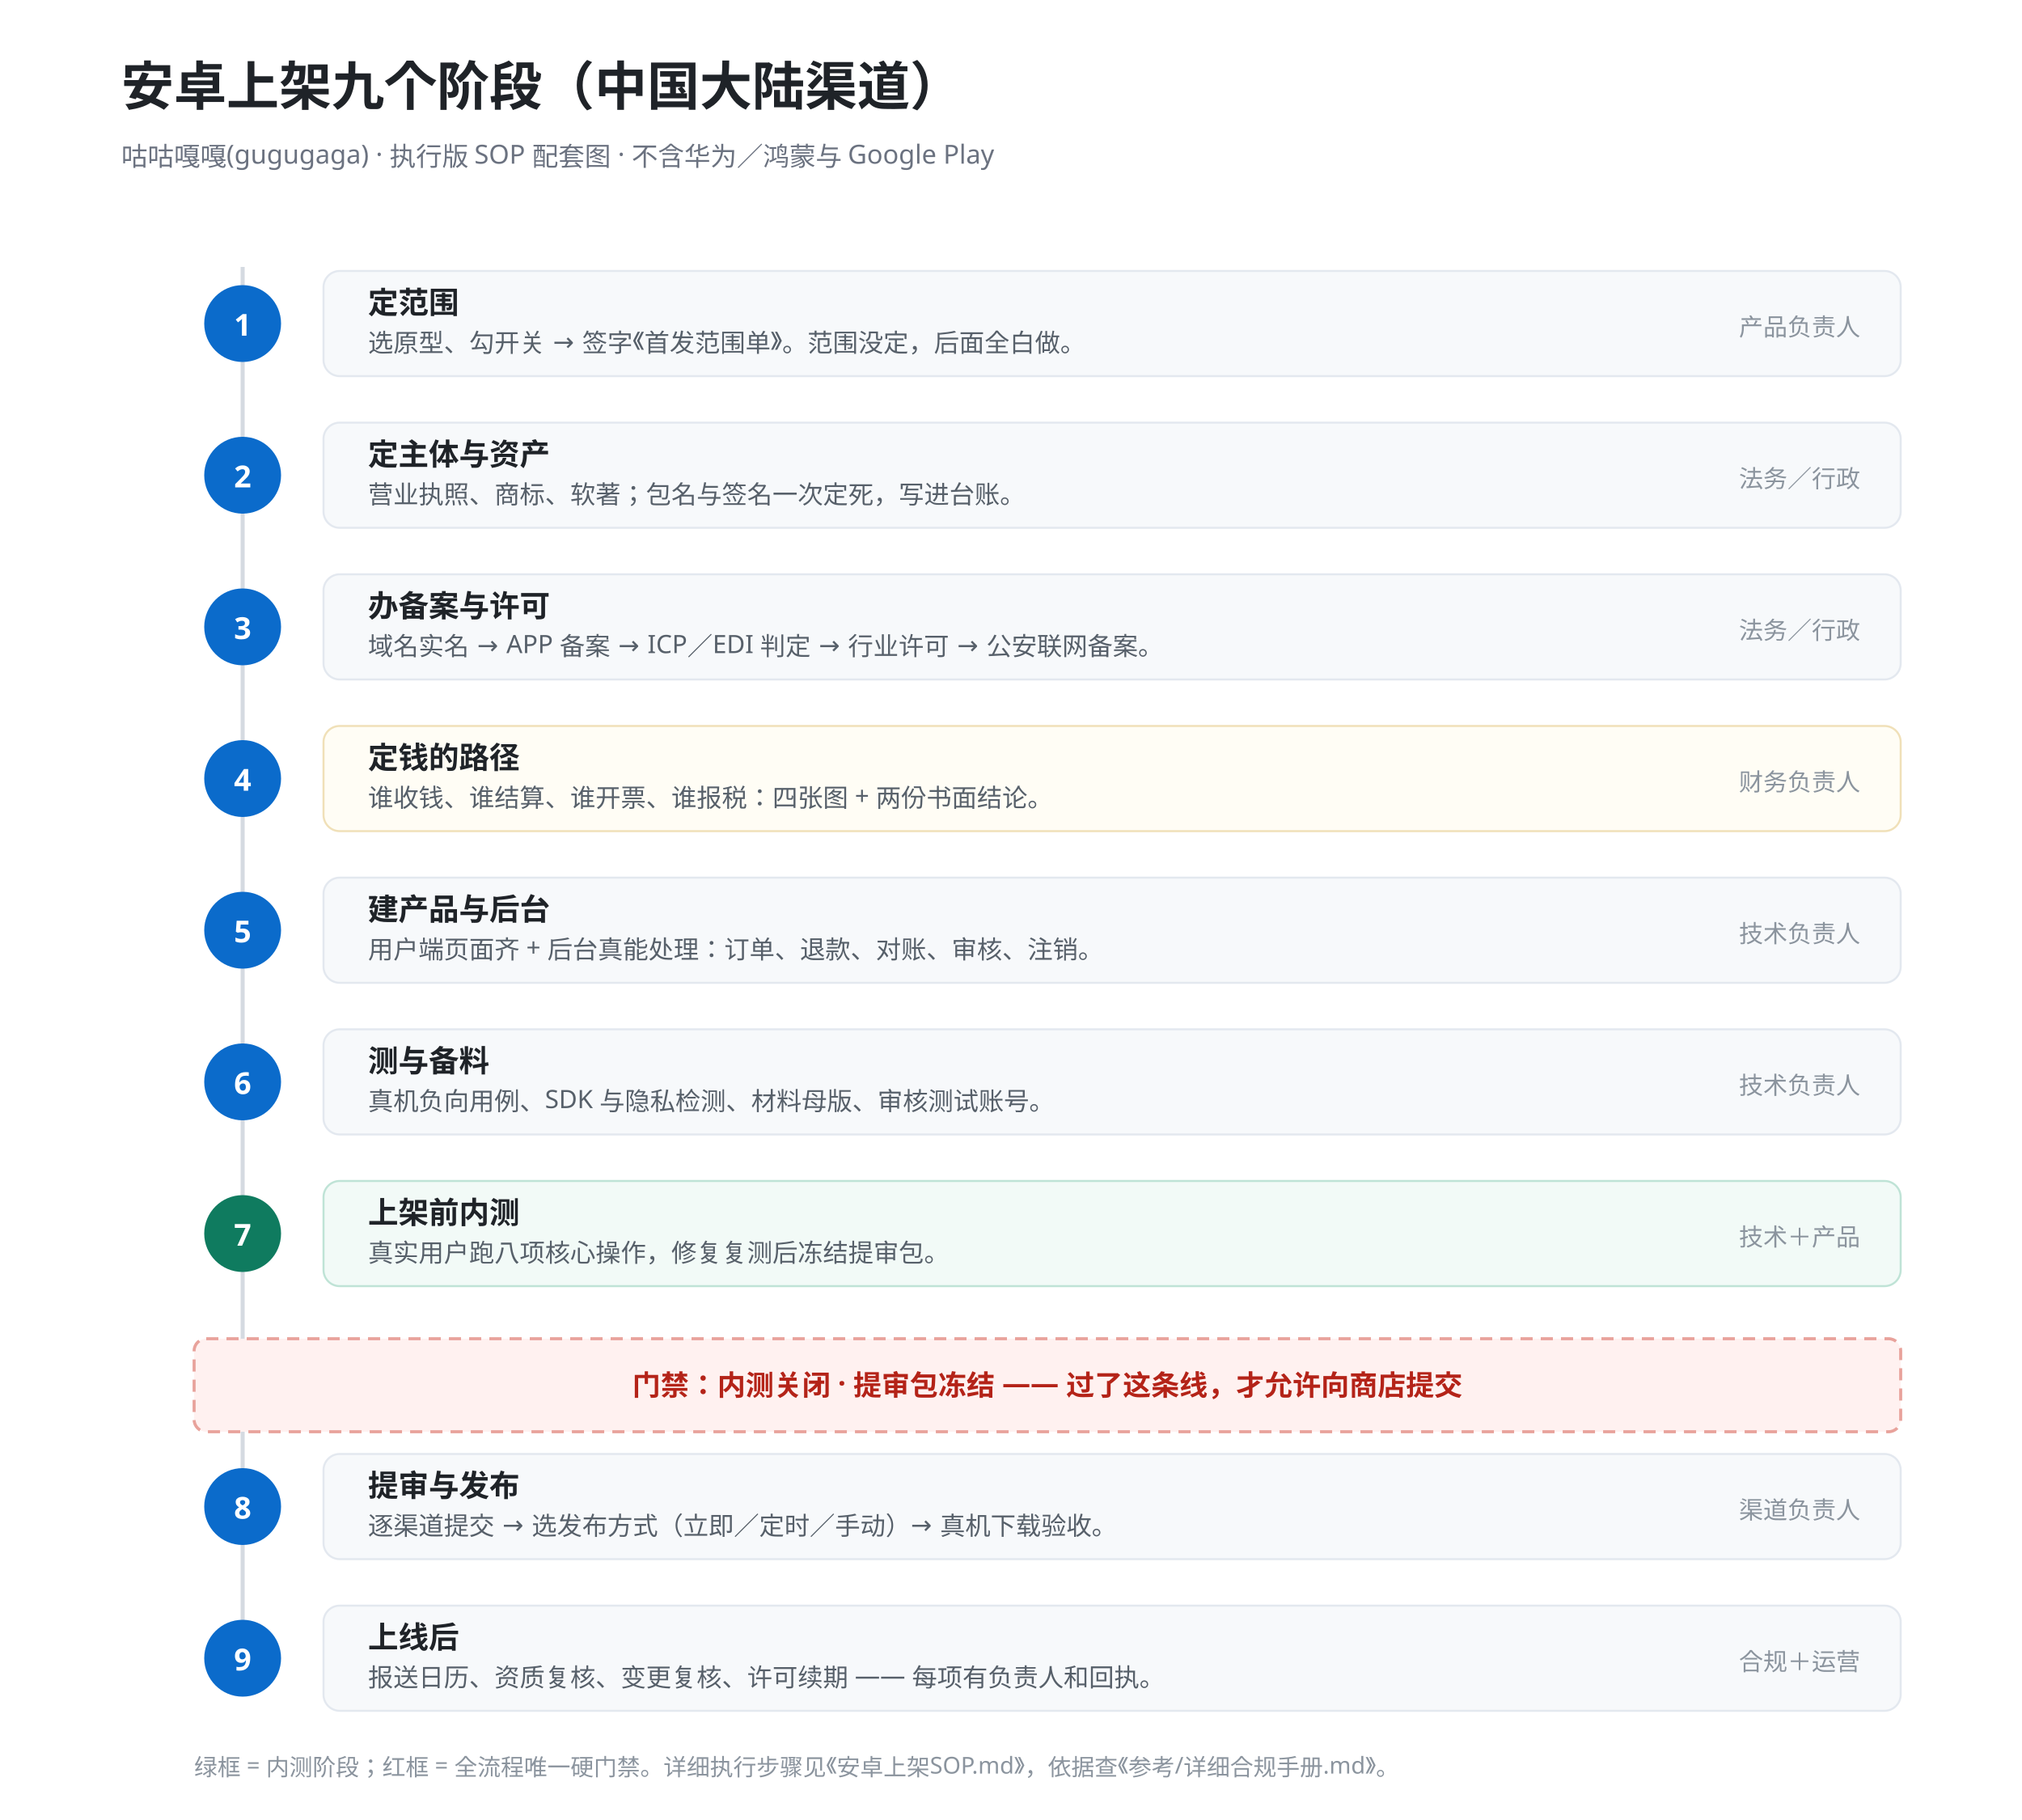
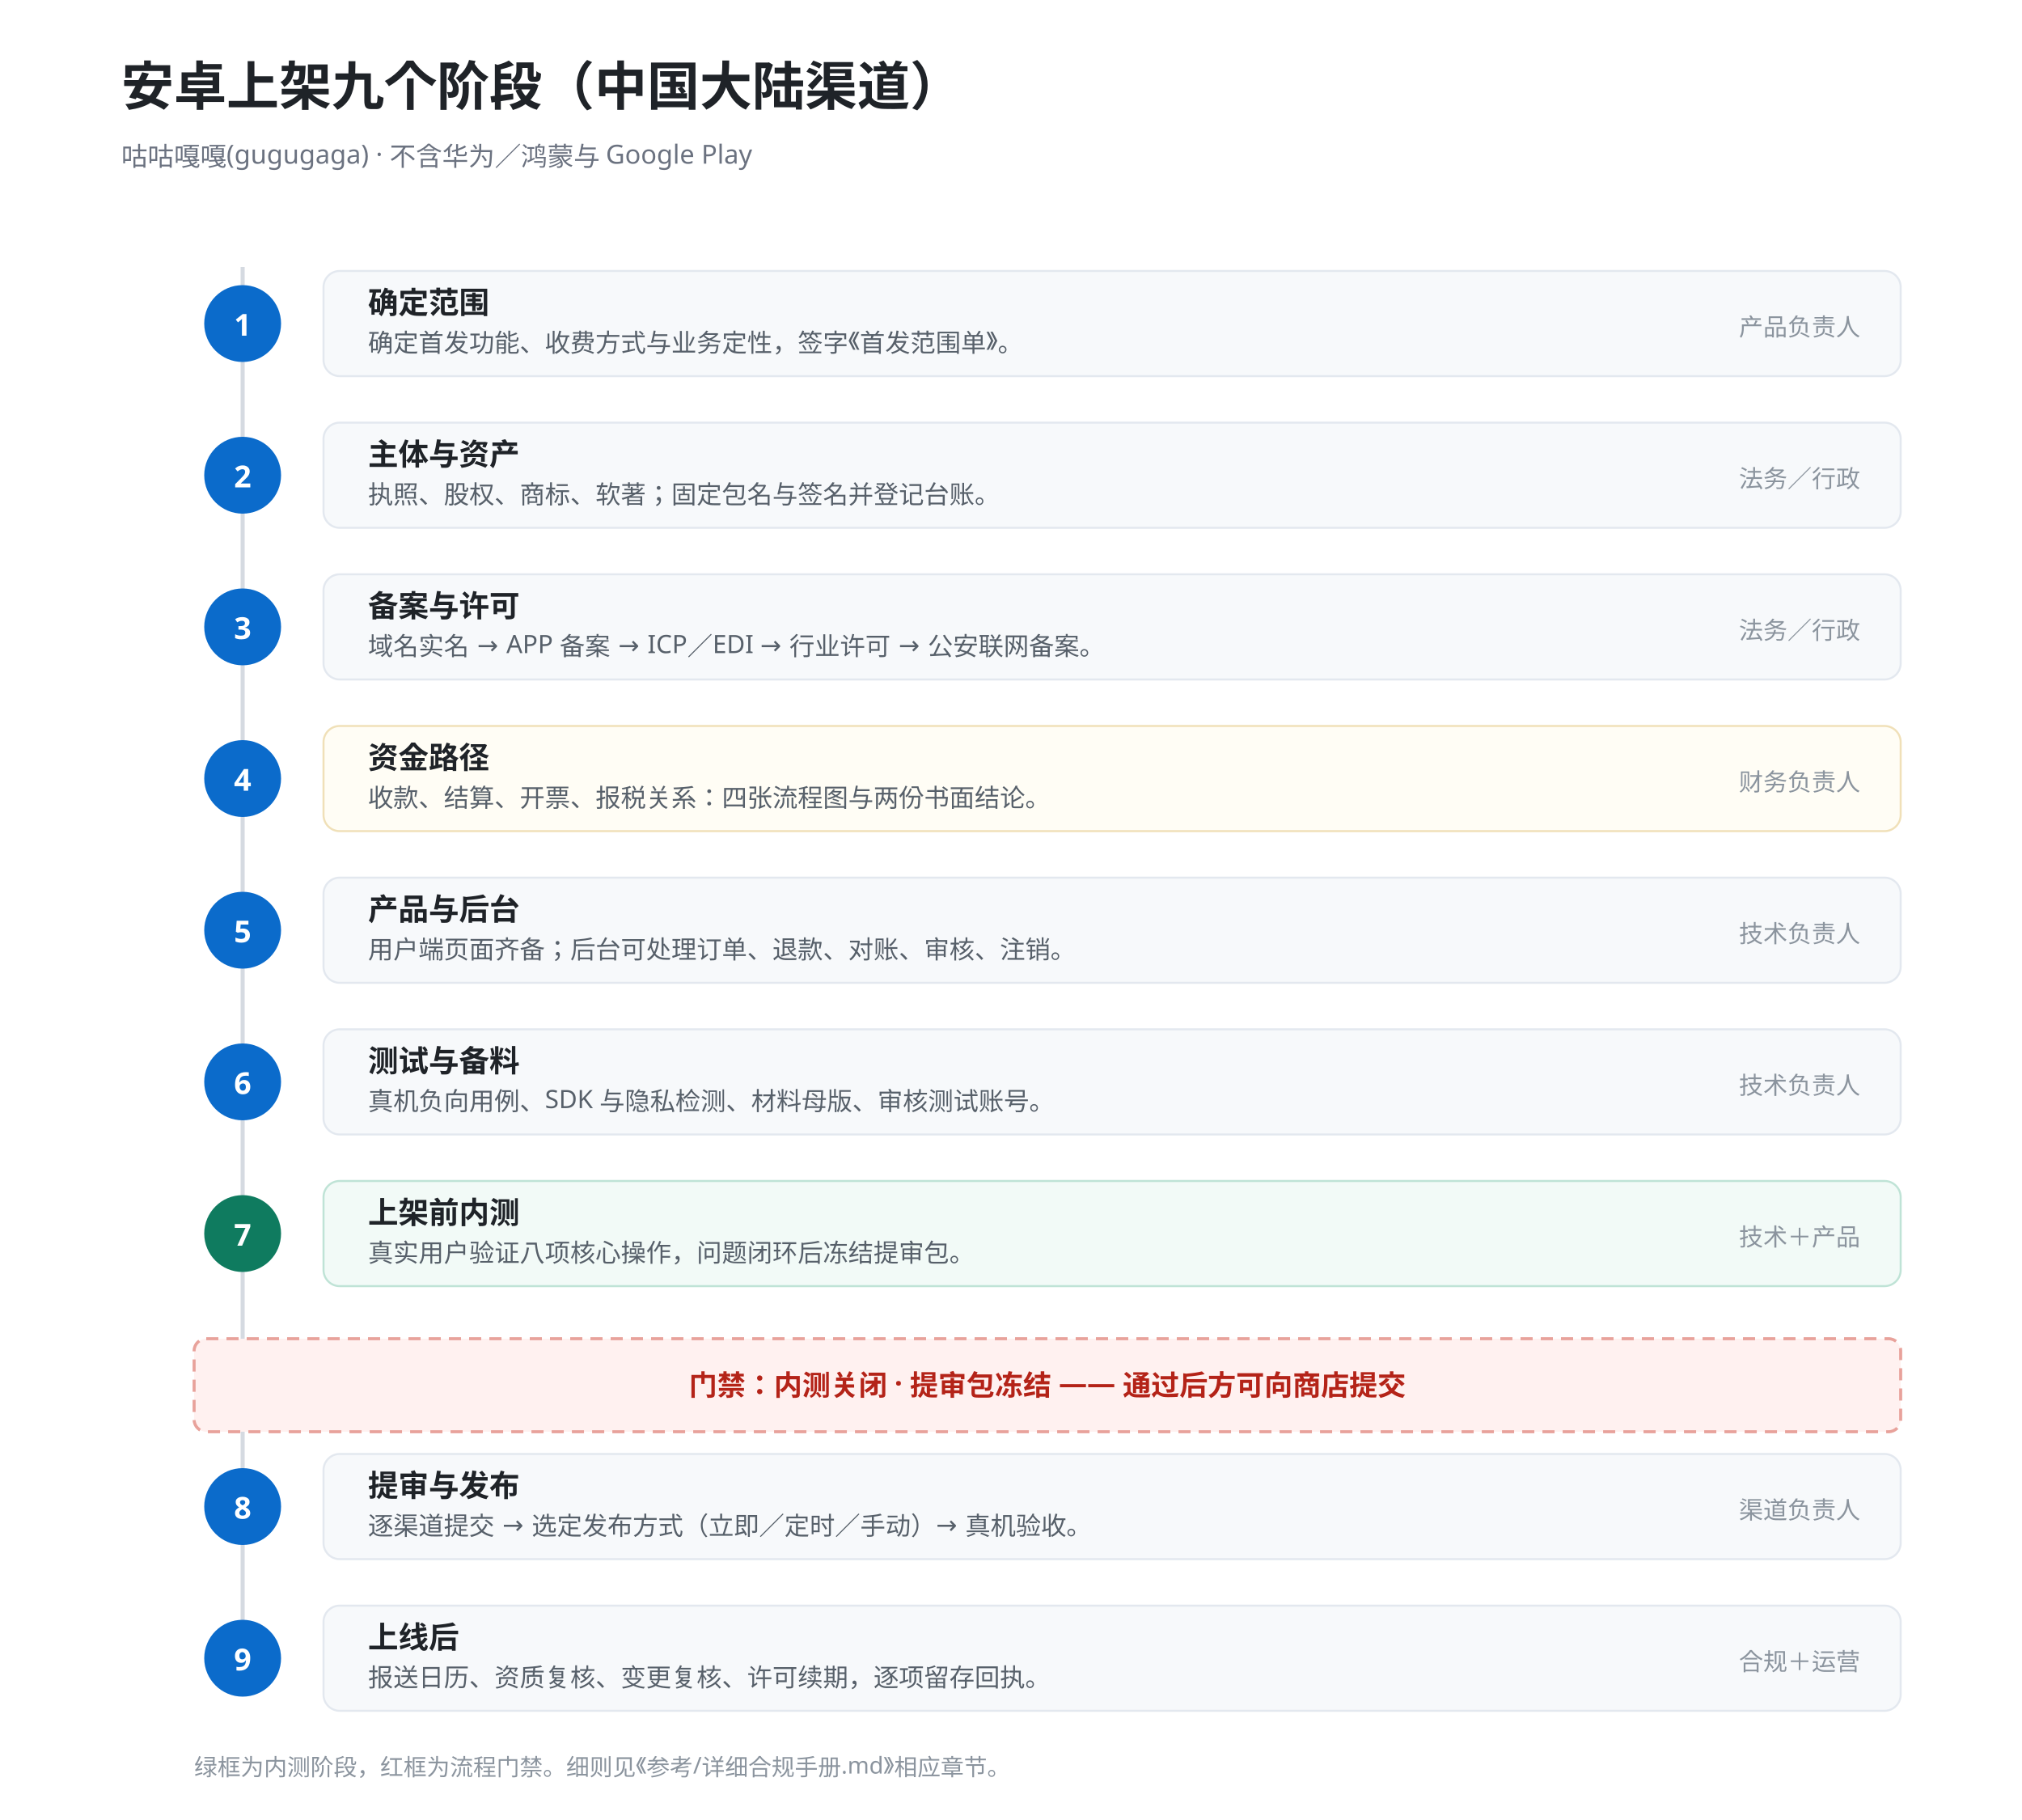
<svg xmlns="http://www.w3.org/2000/svg" width="1000" height="900" viewBox="0 0 1000 900" font-family="Microsoft YaHei, PingFang SC, Noto Sans SC, sans-serif">
  <rect x="0" y="0" width="1000" height="900" fill="#ffffff" />
  <text x="60" y="52" font-size="26" font-weight="700" fill="#1f2328">安卓上架九个阶段（中国大陆渠道）</text>
-   <text x="60" y="82" font-size="13" fill="#6b7280">咕咕嘎嘎(gugugaga) · 执行版 SOP 配套图 · 不含华为／鸿蒙与 Google Play</text>
+   <text x="60" y="82" font-size="13" fill="#6b7280">咕咕嘎嘎(gugugaga) · 不含华为／鸿蒙与 Google Play</text>
  <line x1="120" y1="132" x2="120" y2="838" stroke="#d5dae1" stroke-width="2" />
  <circle cx="120" cy="160" r="19" fill="#0b6bcb" />
  <text x="120" y="166" font-size="15" font-weight="700" fill="#ffffff" text-anchor="middle">1</text>
  <rect x="160" y="134" width="780" height="52" rx="8" fill="#f7f9fb" stroke="#e3e8ef" />
-   <text x="182" y="155" font-size="15" font-weight="700" fill="#1f2328">定范围</text>
-   <text x="182" y="174" font-size="12.5" fill="#57606a">选原型、勾开关 → 签字《首发范围单》。范围没定，后面全白做。</text>
+   <text x="182" y="155" font-size="15" font-weight="700" fill="#1f2328">确定范围</text>
+   <text x="182" y="174" font-size="12.5" fill="#57606a">确定首发功能、收费方式与业务定性，签字《首发范围单》。</text>
  <text x="920" y="166" font-size="12" fill="#8b949e" text-anchor="end">产品负责人</text>
  <circle cx="120" cy="235" r="19" fill="#0b6bcb" />
  <text x="120" y="241" font-size="15" font-weight="700" fill="#ffffff" text-anchor="middle">2</text>
  <rect x="160" y="209" width="780" height="52" rx="8" fill="#f7f9fb" stroke="#e3e8ef" />
-   <text x="182" y="230" font-size="15" font-weight="700" fill="#1f2328">定主体与资产</text>
-   <text x="182" y="249" font-size="12.5" fill="#57606a">营业执照、商标、软著；包名与签名一次定死，写进台账。</text>
+   <text x="182" y="230" font-size="15" font-weight="700" fill="#1f2328">主体与资产</text>
+   <text x="182" y="249" font-size="12.5" fill="#57606a">执照、股权、商标、软著；固定包名与签名并登记台账。</text>
  <text x="920" y="241" font-size="12" fill="#8b949e" text-anchor="end">法务／行政</text>
  <circle cx="120" cy="310" r="19" fill="#0b6bcb" />
  <text x="120" y="316" font-size="15" font-weight="700" fill="#ffffff" text-anchor="middle">3</text>
  <rect x="160" y="284" width="780" height="52" rx="8" fill="#f7f9fb" stroke="#e3e8ef" />
-   <text x="182" y="305" font-size="15" font-weight="700" fill="#1f2328">办备案与许可</text>
-   <text x="182" y="324" font-size="12.5" fill="#57606a">域名实名 → APP 备案 → ICP／EDI 判定 → 行业许可 → 公安联网备案。</text>
+   <text x="182" y="305" font-size="15" font-weight="700" fill="#1f2328">备案与许可</text>
+   <text x="182" y="324" font-size="12.5" fill="#57606a">域名实名 → APP 备案 → ICP／EDI → 行业许可 → 公安联网备案。</text>
  <text x="920" y="316" font-size="12" fill="#8b949e" text-anchor="end">法务／行政</text>
  <circle cx="120" cy="385" r="19" fill="#0b6bcb" />
  <text x="120" y="391" font-size="15" font-weight="700" fill="#ffffff" text-anchor="middle">4</text>
  <rect x="160" y="359" width="780" height="52" rx="8" fill="#fffdf5" stroke="#f0e0b8" />
-   <text x="182" y="380" font-size="15" font-weight="700" fill="#1f2328">定钱的路径</text>
-   <text x="182" y="399" font-size="12.5" fill="#57606a">谁收钱、谁结算、谁开票、谁报税：四张图 + 两份书面结论。</text>
+   <text x="182" y="380" font-size="15" font-weight="700" fill="#1f2328">资金路径</text>
+   <text x="182" y="399" font-size="12.5" fill="#57606a">收款、结算、开票、报税关系：四张流程图与两份书面结论。</text>
  <text x="920" y="391" font-size="12" fill="#8b949e" text-anchor="end">财务负责人</text>
  <circle cx="120" cy="460" r="19" fill="#0b6bcb" />
  <text x="120" y="466" font-size="15" font-weight="700" fill="#ffffff" text-anchor="middle">5</text>
  <rect x="160" y="434" width="780" height="52" rx="8" fill="#f7f9fb" stroke="#e3e8ef" />
-   <text x="182" y="455" font-size="15" font-weight="700" fill="#1f2328">建产品与后台</text>
-   <text x="182" y="474" font-size="12.5" fill="#57606a">用户端页面齐 + 后台真能处理：订单、退款、对账、审核、注销。</text>
+   <text x="182" y="455" font-size="15" font-weight="700" fill="#1f2328">产品与后台</text>
+   <text x="182" y="474" font-size="12.5" fill="#57606a">用户端页面齐备；后台可处理订单、退款、对账、审核、注销。</text>
  <text x="920" y="466" font-size="12" fill="#8b949e" text-anchor="end">技术负责人</text>
  <circle cx="120" cy="535" r="19" fill="#0b6bcb" />
  <text x="120" y="541" font-size="15" font-weight="700" fill="#ffffff" text-anchor="middle">6</text>
  <rect x="160" y="509" width="780" height="52" rx="8" fill="#f7f9fb" stroke="#e3e8ef" />
-   <text x="182" y="530" font-size="15" font-weight="700" fill="#1f2328">测与备料</text>
+   <text x="182" y="530" font-size="15" font-weight="700" fill="#1f2328">测试与备料</text>
  <text x="182" y="549" font-size="12.5" fill="#57606a">真机负向用例、SDK 与隐私检测、材料母版、审核测试账号。</text>
  <text x="920" y="541" font-size="12" fill="#8b949e" text-anchor="end">技术负责人</text>
  <circle cx="120" cy="610" r="19" fill="#0f7b5f" />
  <text x="120" y="616" font-size="15" font-weight="700" fill="#ffffff" text-anchor="middle">7</text>
  <rect x="160" y="584" width="780" height="52" rx="8" fill="#f2faf7" stroke="#bfe3d6" />
  <text x="182" y="605" font-size="15" font-weight="700" fill="#1f2328">上架前内测</text>
-   <text x="182" y="624" font-size="12.5" fill="#57606a">真实用户跑八项核心操作，修复复测后冻结提审包。</text>
+   <text x="182" y="624" font-size="12.5" fill="#57606a">真实用户验证八项核心操作，问题闭环后冻结提审包。</text>
  <text x="920" y="616" font-size="12" fill="#8b949e" text-anchor="end">技术＋产品</text>
  <rect x="96" y="662" width="844" height="46" rx="6" fill="#fff1f0" stroke="#e8a29b" stroke-width="1.5" stroke-dasharray="6 4" />
-   <text x="518" y="690" font-size="14" font-weight="700" fill="#b42318" text-anchor="middle">门禁：内测关闭 · 提审包冻结 —— 过了这条线，才允许向商店提交</text>
+   <text x="518" y="690" font-size="14" font-weight="700" fill="#b42318" text-anchor="middle">门禁：内测关闭 · 提审包冻结 —— 通过后方可向商店提交</text>
  <circle cx="120" cy="745" r="19" fill="#0b6bcb" />
  <text x="120" y="751" font-size="15" font-weight="700" fill="#ffffff" text-anchor="middle">8</text>
  <rect x="160" y="719" width="780" height="52" rx="8" fill="#f7f9fb" stroke="#e3e8ef" />
  <text x="182" y="740" font-size="15" font-weight="700" fill="#1f2328">提审与发布</text>
-   <text x="182" y="759" font-size="12.5" fill="#57606a">逐渠道提交 → 选发布方式（立即／定时／手动）→ 真机下载验收。</text>
+   <text x="182" y="759" font-size="12.5" fill="#57606a">逐渠道提交 → 选定发布方式（立即／定时／手动）→ 真机验收。</text>
  <text x="920" y="751" font-size="12" fill="#8b949e" text-anchor="end">渠道负责人</text>
  <circle cx="120" cy="820" r="19" fill="#0b6bcb" />
  <text x="120" y="826" font-size="15" font-weight="700" fill="#ffffff" text-anchor="middle">9</text>
  <rect x="160" y="794" width="780" height="52" rx="8" fill="#f7f9fb" stroke="#e3e8ef" />
  <text x="182" y="815" font-size="15" font-weight="700" fill="#1f2328">上线后</text>
-   <text x="182" y="834" font-size="12.5" fill="#57606a">报送日历、资质复核、变更复核、许可续期 —— 每项有负责人和回执。</text>
+   <text x="182" y="834" font-size="12.5" fill="#57606a">报送日历、资质复核、变更复核、许可续期，逐项留存回执。</text>
  <text x="920" y="826" font-size="12" fill="#8b949e" text-anchor="end">合规＋运营</text>
-   <text x="96" y="878" font-size="11.5" fill="#8b949e">绿框 = 内测阶段；红框 = 全流程唯一硬门禁。详细执行步骤见《安卓上架SOP.md》，依据查《参考/详细合规手册.md》。</text>
+   <text x="96" y="878" font-size="11.5" fill="#8b949e">绿框为内测阶段，红框为流程门禁。细则见《参考/详细合规手册.md》相应章节。</text>
</svg>
